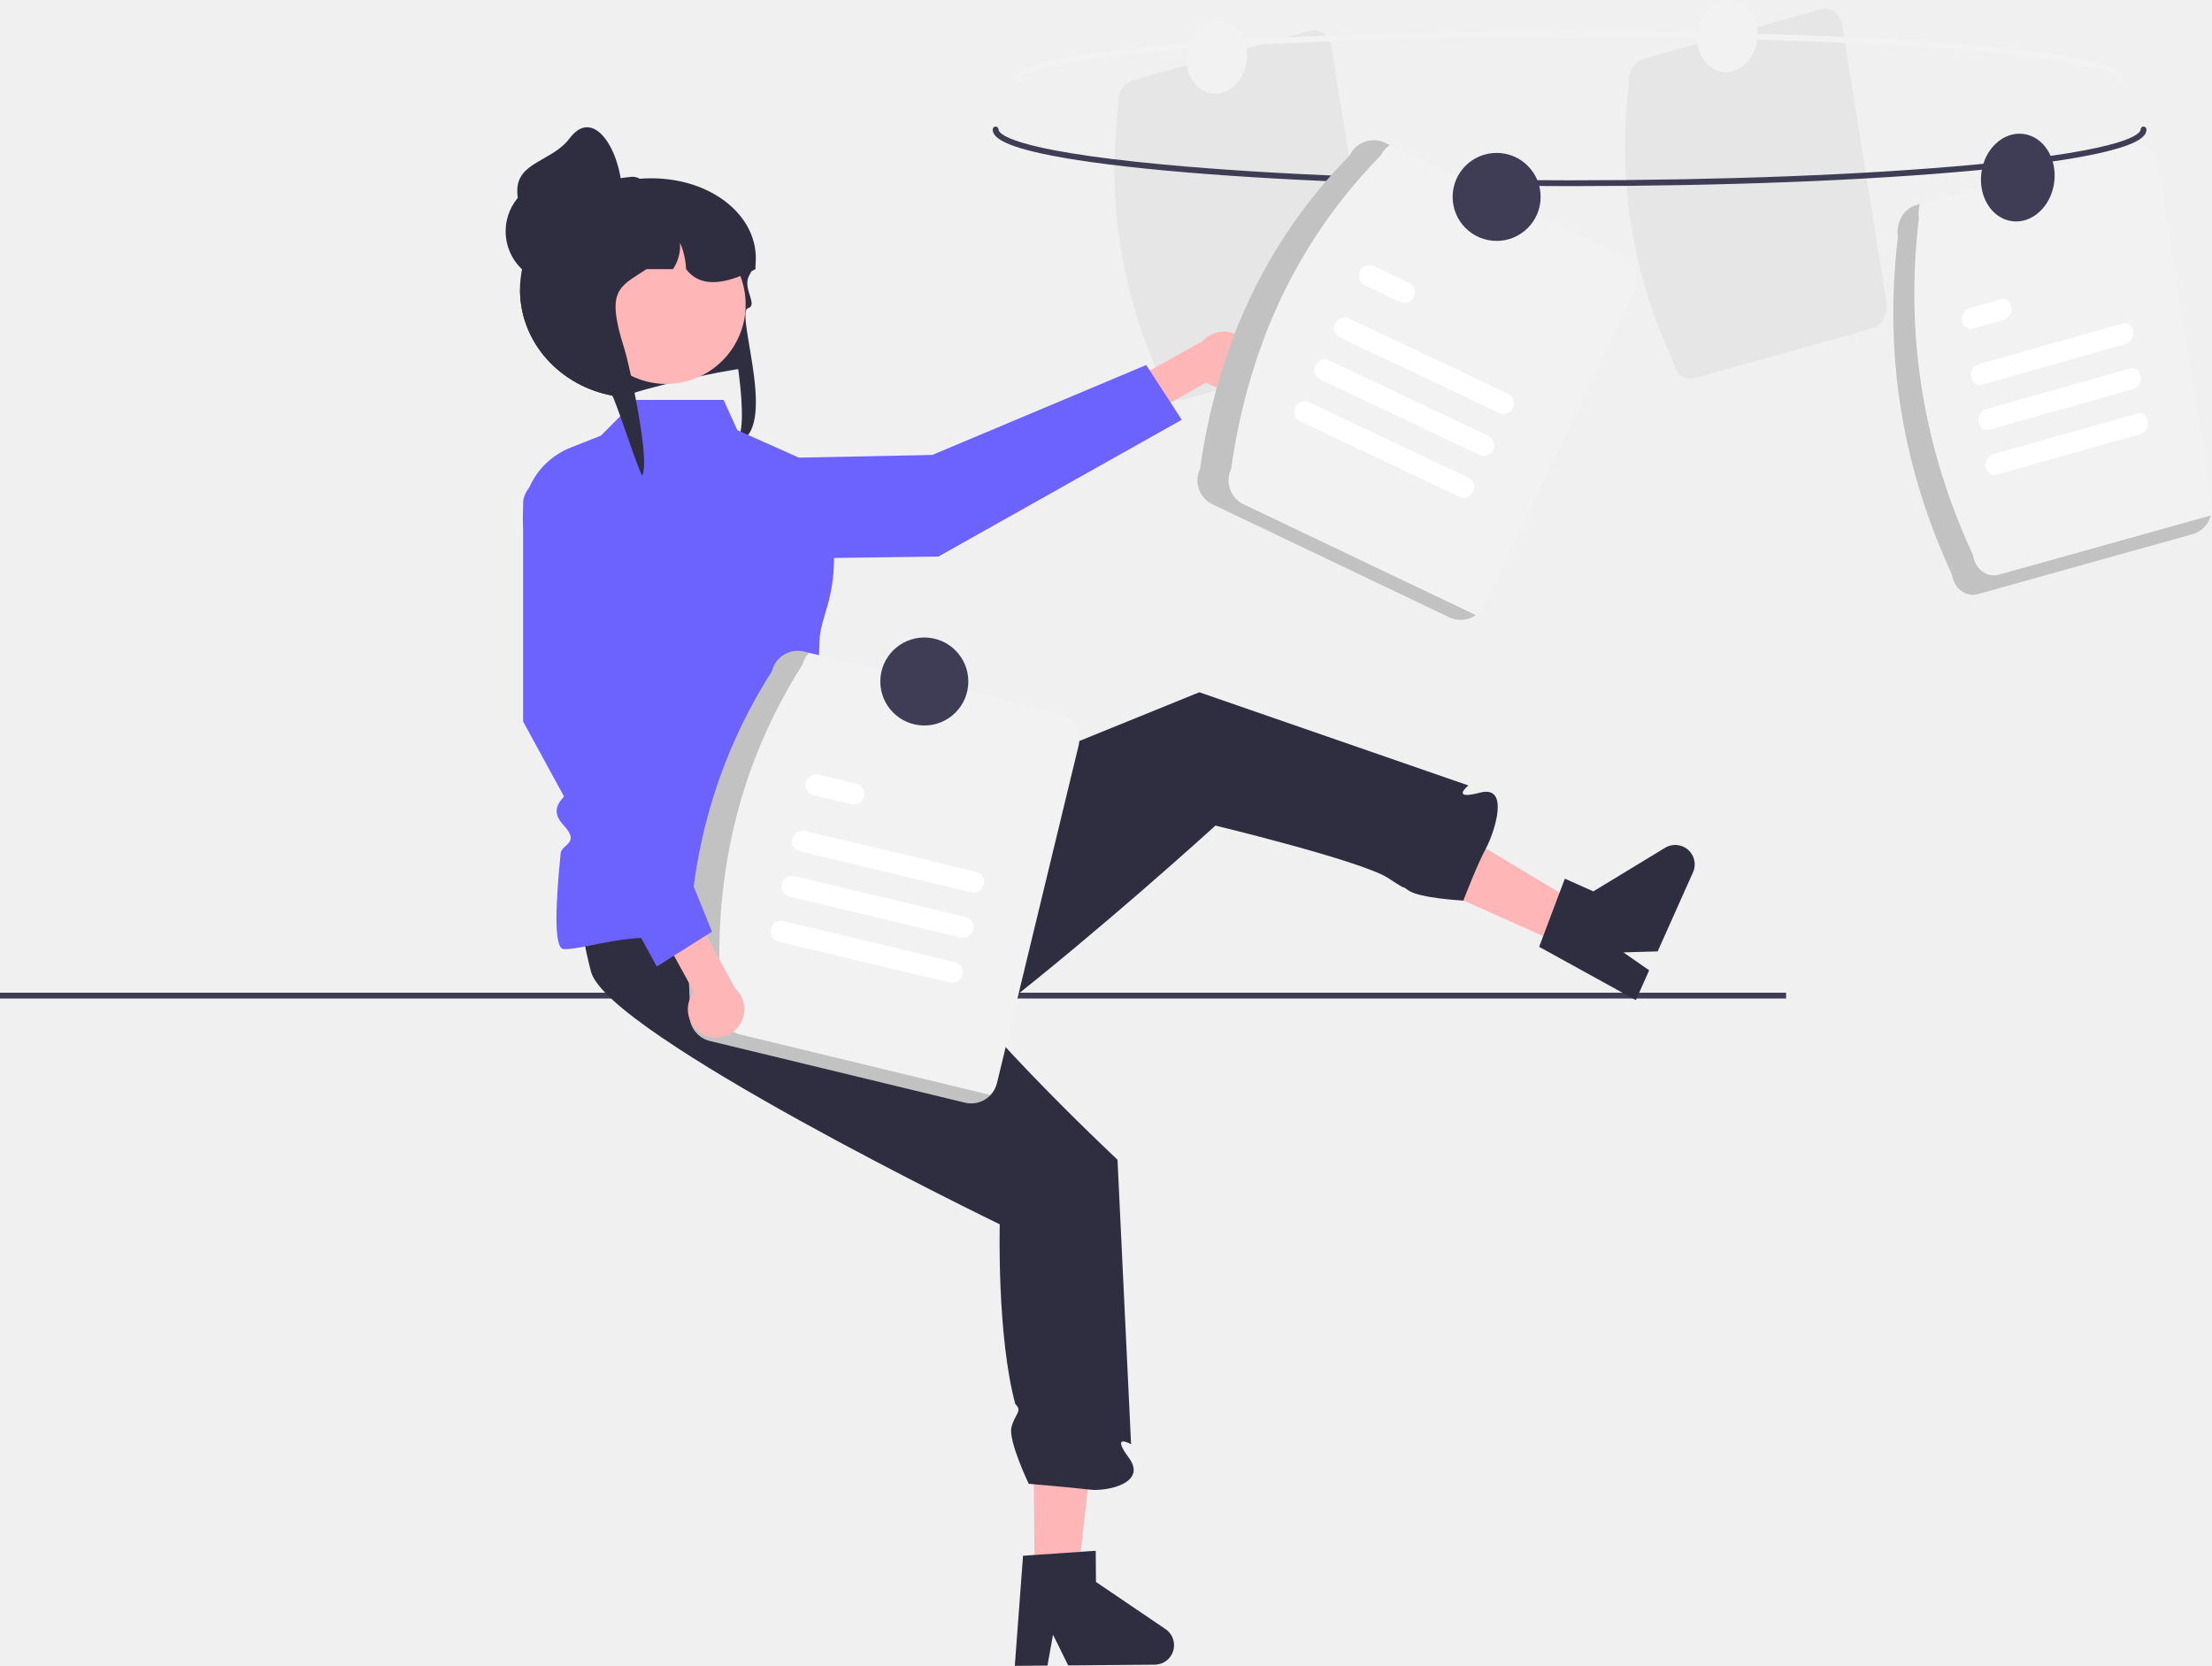
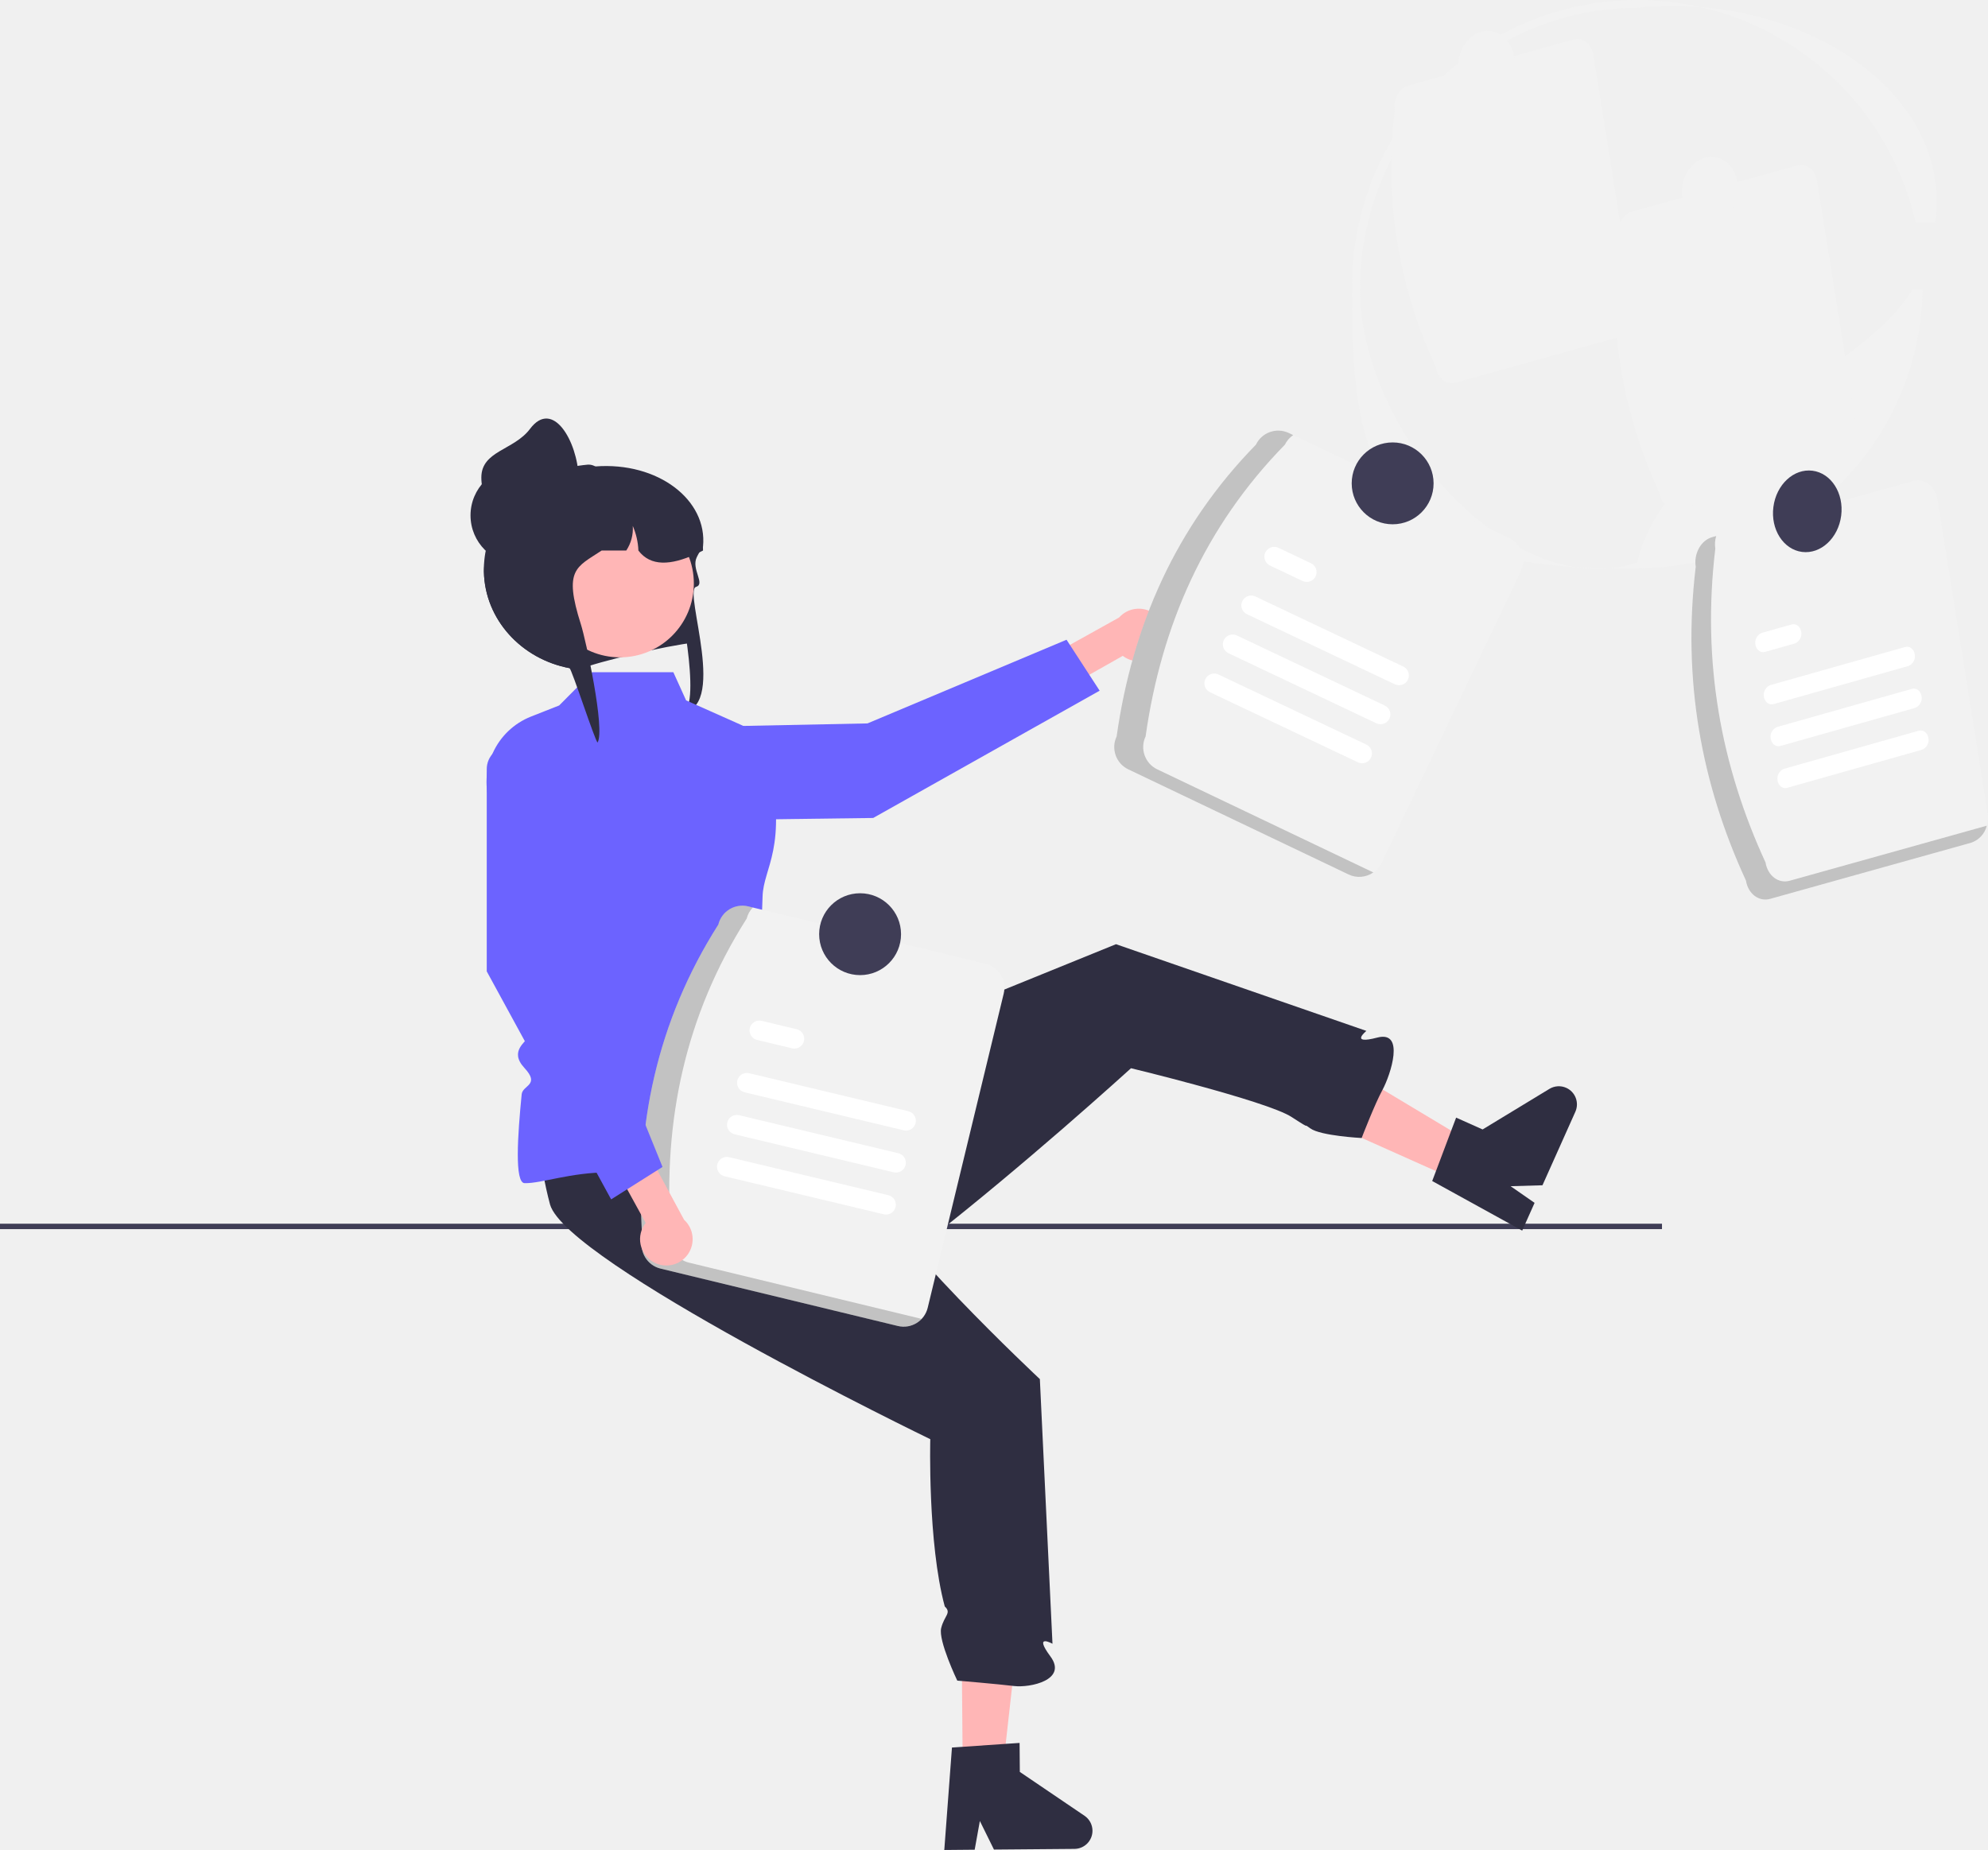
- <svg xmlns="http://www.w3.org/2000/svg" id="be90e983-52d2-402f-bf8c-618ff9c6c479" data-name="Layer 1" width="761.165" height="573.261" viewBox="0 0 761.165 573.261">
-   <path d="M795.191,287.925c-13.484-29.251-19.388-60.775-15.253-95.312-.639-4.018,1.601-8.044,5.006-9l61.045-17.055c3.407-.947,6.688,1.537,7.335,5.552L868.578,267.422c.639,4.018-1.601,8.044-5.006,9l-61.045,17.055C799.12,294.424,795.838,291.94,795.191,287.925Z" transform="translate(-219.4177 -163.3696)" fill="#e6e6e6" />
-   <ellipse cx="813.812" cy="175.772" rx="12.433" ry="10.378" transform="translate(315.7878 796.9819) rotate(-82.63777)" fill="#f2f2f2" />
-   <path d="M619.471,295.315c-13.484-29.251-19.388-60.775-15.253-95.312-.639-4.018,1.601-8.044,5.006-9l61.045-17.055c3.407-.947,6.688,1.537,7.335,5.552l15.253,95.312c.639,4.018-1.601,8.044-5.006,9l-61.045,17.055C623.399,301.814,620.117,299.33,619.471,295.315Z" transform="translate(-219.4177 -163.3696)" fill="#e6e6e6" />
-   <ellipse cx="638.092" cy="183.162" rx="12.433" ry="10.378" transform="translate(155.2552 629.153) rotate(-82.63777)" fill="#f2f2f2" />
-   <rect y="341.613" width="614.606" height="2" fill="#3f3d56" />
-   <path d="M469.418,268.982c-.725-2.538,9.411,20.72,7,21-10.983,1.26-35.319,6.94-42.968,10-.345-.04-.689-.08-1.023-.13-.821-.09-1.621-.22-2.411-.37-17.811-3.37-31.286-18-31.651-35.66-.02-.25-.02-.51-.02-.76a33.48,33.48,0,0,1,.193-3.65,34.333,34.333,0,0,1,.861-4.91l-.041-.01c-7.092-6.66-4.103-19.01,4.934-24.22a32.551,32.551,0,0,1,12.786-4.15,34.279,34.279,0,0,1,3.678-.2h11.54a53.631,53.631,0,0,1,7.244-1.05h.02c23.232-1.77,41.55,12.39,39.837,29.62-.01.02-.03.04-.041.06-.496.74-.932,1.44-1.317,2.11-.375.63-.689,1.23-.962,1.8-2.118,4.4,3.326,9.937-.284,10.97-4.8,1.374,12.625,46.55-6.375,46.55C479.66,318.61,471.418,275.982,469.418,268.982Z" transform="translate(-219.4177 -163.3696)" fill="#2f2e41" />
-   <polygon points="356.007 542.274 370.991 542.147 377.622 483.008 355.51 483.195 356.007 542.274" fill="#ffb6b6" />
-   <path d="M623.417,729.468a6.707,6.707,0,0,1-6.641,6.757l-29.79.249-5.215-10.571-1.915,10.625-11.24.102,2.838-37.895,3.911-.26,15.951-1.1,5.146-.345.09,10.722,23.93,16.231A6.696,6.696,0,0,1,623.417,729.468Z" transform="translate(-219.4177 -163.3696)" fill="#2f2e41" />
-   <path d="M594.418,675.982c-5.96-.72-21-2-21-2s-7.1-14.82-5.95-19.43c1.13-4.63,3.95-5.57,1.33-7.99-6.38-23.58-5.36-61.88-5.36-61.88s-34.34-16.63-69.11-35.88c-33.99-18.83-68.39-40.16-71.5-50.91a136.945,136.945,0,0,1-4.12-23.47c-.52-5.2-.84-10.3-1.04-14.87-.47-10.46-.28-18.19-.28-18.19l43.33-.72,28.7-.66h3v5l7.54,12.82s13.03,15.15,11.5,16.56c-1.85,1.71-1.29,3.23,5.28,4.47a21.362,21.362,0,0,0,5.66.23c10.61-.81,15.05,5.26,15.31,6.59,1.78,9.39,19.63,29.79,36.35,47.2h.01c15.43,16.08,29.89,29.6,29.89,29.6l.82,17.25,3.85,80.65s-7.22-4.04-.77,4.67C614.308,673.742,600.378,676.692,594.418,675.982Z" transform="translate(-219.4177 -163.3696)" fill="#2f2e41" />
-   <polygon points="537.561 325.082 543.678 311.402 492.655 280.775 483.627 300.962 537.561 325.082" fill="#ffb6b6" />
-   <path d="M798.607,454.717a6.707,6.707,0,0,1,3.383,8.85l-12.164,27.194-11.782.346,8.866,6.161-4.582,10.264-33.281-18.342,1.39-3.665,5.634-14.963,1.827-4.823,9.788,4.377,24.713-15.011A6.696,6.696,0,0,1,798.607,454.717Z" transform="translate(-219.4177 -163.3696)" fill="#2f2e41" />
-   <path d="M730.733,455.343c-.035.078-.077.149-.112.213-2.788,5.117-7.363,16.956-7.648,17.686a.109.109,0,0,0-.014.042s-15.095-.778-18.953-3.546c-3.865-2.789,1.984,1.62-6.929-4.211-4.609-3.032-20.395-7.765-34.534-11.632-13.155-3.598-24.876-6.427-24.876-6.427s-10.361,9.43-25.373,22.462l-.007.007C598.344,482.015,580.377,497.202,562.965,510.801c-37.278,10.965-76.624,20.465-86.459,15.127a136.945,136.945,0,0,1-19.598-13.554l10.128-26.548L493.821,457.775l28.195-11.457,11.03-4.485,15.445-6.268,83.62-33.975,92.603,32.075s-6.45,5.211,4.047,2.462C739.117,433.424,733.646,449.858,730.733,455.343Z" transform="translate(-219.4177 -163.3696)" fill="#2f2e41" />
-   <path d="M438.418,300.982h30l4.723,10.426,20.091,8.952A18.26,18.26,0,0,1,503.629,333.136c7.234,33.071-1.917,39.943-2.211,50.846-1,37-6.153,44.36-5.576,53.494.172,2.734,1.841,13.542,7.209,12.524s2.474,3.255,3.745,4.916c1.098,1.435,6.87-.469,3.247,4.298s11.868,17.768,2.376,17.768c-18,0-54,9-68,9s-24.819,4.151-31,4c-3.767-.092-2.589-17.659-1.084-32.872.341-3.445,6.956-3.355,1.02-9.742s1.051-9.706,1.064-11.387c.013-1.786,3.365-6.284-.817-13.642s-.327-4.313-.509-6.624c-1.4-17.805-3.406-40.507-3.406-40.507l-8.844-24.89A26.041,26.041,0,0,1,415.824,317.377l10.374-4.092Z" transform="translate(-219.4177 -163.3696)" fill="#6c63ff" />
-   <path d="M649.113,291.802a9.743,9.743,0,0,1-14.503,3.139l-42.261,23.926L582.857,308.804l50.402-28.05a9.73,9.73,0,0,1,15.854,11.048Z" transform="translate(-219.4177 -163.3696)" fill="#ffb6b6" />
-   <path d="M458.831,348.278l-.644,7.705,84.134-1.082,83.746-47.08-12.243-18.844L540.217,319.925l-52.316,1.061A29.776,29.776,0,0,0,458.831,348.278Z" transform="translate(-219.4177 -163.3696)" fill="#6c63ff" />
-   <circle cx="229.261" cy="104.798" r="27.322" fill="#ffb6b6" />
-   <path d="M479.397,255.982c-.456.24-.902.46-1.358.68-.476.23-.952.46-1.429.67-9.149,4.15-16.596,4.61-21.114-1.35a25.26,25.26,0,0,0-2.077-9.1,14.627,14.627,0,0,1-2.411,9.1h-9.098c-9.372,6.22-14.184,6.87-7.68,27.29,1.814,5.69,9.025,38.8,6.188,43.71-.821-.09-9.612-27.35-10.403-27.5-17.811-3.37-31.286-18-31.651-35.66.02-.9.081-1.8.172-2.68a47.717,47.717,0,0,1,3.86-5.04,30.593,30.593,0,0,1,3.171-13.61,31.304,31.304,0,0,1,11.895-12.94,55.164,55.164,0,0,1,9.503-3.57c.081-.02.152-.04.233-.06,1.003-.27,2.026-.52,3.05-.73a56.096,56.096,0,0,1,6.403-.97c.152-.01.304-.02.446-.02a4.825,4.825,0,0,1,2.442.67c.01,0,.01.01.02.01a4.597,4.597,0,0,1,1.358,1.21,4.65,4.65,0,0,1,.993,2.89h10.132q.562,0,1.125.03a27.166,27.166,0,0,1,26.19,25.54C479.386,255.032,479.397,255.502,479.397,255.982Z" transform="translate(-219.4177 -163.3696)" fill="#2f2e41" />
-   <circle cx="192" cy="79.613" r="18" fill="#2f2e41" />
-   <path d="M433.418,228.982c.344,9.935-8.059,18-18,18a18,18,0,0,1-18-18c0-9.941,12.039-10.044,18-18C423.85,199.728,432.954,215.584,433.418,228.982Z" transform="translate(-219.4177 -163.3696)" fill="#2f2e41" />
-   <path d="M456.952,510.563c-2.795-41.473,5.387-80.485,28.111-116.235a9.14,9.14,0,0,1,11.02-6.728l87.783,21.23a9.14,9.14,0,0,1,6.727,11.02l-28.111,116.235a9.14,9.14,0,0,1-11.02,6.727l-87.783-21.23A9.14,9.14,0,0,1,456.952,510.563Z" transform="translate(-219.4177 -163.3696)" fill="#f2f2f2" />
-   <path d="M474.155,519.371a9.14,9.14,0,0,1-6.727-11.02c-2.795-41.473,5.387-80.485,28.111-116.235a9.022,9.022,0,0,1,2.272-4.098l-1.727-.418a9.14,9.14,0,0,0-11.02,6.727c-22.724,35.75-30.906,74.762-28.111,116.235a9.14,9.14,0,0,0,6.727,11.02l87.783,21.23a9.099,9.099,0,0,0,8.748-2.629Z" transform="translate(-219.4177 -163.3696)" opacity="0.2" style="isolation:isolate" />
-   <path d="M553.635,470.44l-58.865-14.064a3.631,3.631,0,0,1,1.688-7.064l58.865,14.064a3.631,3.631,0,0,1-1.688,7.064Z" transform="translate(-219.4177 -163.3696)" fill="#fff" />
-   <path d="M512.348,440.101l-12.95-3.094a3.631,3.631,0,0,1,1.665-7.069l.022.005,12.95,3.094a3.631,3.631,0,0,1-1.688,7.064Z" transform="translate(-219.4177 -163.3696)" fill="#fff" />
-   <path d="M546.216,501.494l-58.865-14.064a3.631,3.631,0,0,1,1.688-7.064l58.865,14.064a3.631,3.631,0,1,1-1.665,7.069Z" transform="translate(-219.4177 -163.3696)" fill="#fff" />
-   <path d="M549.925,485.967l-58.865-14.064a3.631,3.631,0,0,1,1.679-7.066l.008.002L551.613,478.903a3.631,3.631,0,0,1-1.688,7.064Z" transform="translate(-219.4177 -163.3696)" fill="#fff" />
-   <circle cx="318.064" cy="234.52" r="15.141" fill="#3f3d56" />
-   <path d="M461.139,519.231a9.743,9.743,0,0,1-2.952-14.542l-23.38-42.565,10.183-9.362,27.4,50.758a9.73,9.73,0,0,1-11.251,15.711Z" transform="translate(-219.4177 -163.3696)" fill="#ffb6b6" />
-   <path d="M433.83,330.817,408.683,328.391a8.454,8.454,0,0,0-9.266,8.415v74.832l46,84.345,19-12-30-74Z" transform="translate(-219.4177 -163.3696)" fill="#6c63ff" />
-   <path d="M759.523,227.418c-52.784,0-102.414-1.926-139.747-5.423-18.179-1.703-32.461-3.688-42.449-5.9-14.614-3.236-16.304-6.217-16.304-8.177a1,1,0,1,1,2,0c0,1.127,2.745,7.009,56.939,12.086,37.273,3.491,86.836,5.414,139.561,5.414s102.288-1.923,139.561-5.414c54.194-5.077,56.939-10.959,56.939-12.086a1,1,0,0,1,2,0c0,1.96-1.69,4.941-16.304,8.177-9.988,2.212-24.27,4.197-42.449,5.9C861.937,225.492,812.307,227.418,759.523,227.418Z" transform="translate(-219.4177 -163.3696)" fill="#3f3d56" />
-   <path d="M949.023,191.272a1,1,0,0,1-1-1c0-.219-.621-5.419-54.583-9.745-35.766-2.867-83.326-4.446-133.917-4.446s-98.151,1.579-133.917,4.446c-53.962,4.326-54.583,9.525-54.583,9.745a1,1,0,0,1-2,0c0-1.785,0-7.215,56.423-11.738,35.817-2.872,83.434-4.453,134.077-4.453S857.783,175.662,893.6,178.534c56.423,4.523,56.423,9.954,56.423,11.738A1,1,0,0,1,949.023,191.272Z" transform="translate(-219.4177 -163.3696)" fill="#f2f2f2" />
-   <path d="M632.354,324.744c5.831-41.156,21.894-77.637,51.511-107.923a9.14,9.14,0,0,1,12.171-4.307l81.506,38.902a9.14,9.14,0,0,1,4.306,12.171l-51.511,107.923a9.14,9.14,0,0,1-12.171,4.307l-81.506-38.902A9.14,9.14,0,0,1,632.354,324.744Z" transform="translate(-219.4177 -163.3696)" fill="#f2f2f2" />
-   <path d="M647.367,336.916a9.14,9.14,0,0,1-4.307-12.171c5.831-41.157,21.894-77.637,51.511-107.923a9.022,9.022,0,0,1,3.069-3.541l-1.604-.766a9.14,9.14,0,0,0-12.171,4.306c-29.617,30.287-45.68,66.767-51.511,107.923a9.14,9.14,0,0,0,4.307,12.171L718.167,375.818a9.099,9.099,0,0,0,9.102-.766Z" transform="translate(-219.4177 -163.3696)" opacity="0.2" style="isolation:isolate" />
-   <path d="M735.239,305.454l-54.691-25.918a3.631,3.631,0,0,1,3.11-6.563l54.691,25.918a3.631,3.631,0,0,1-3.11,6.563Z" transform="translate(-219.4177 -163.3696)" fill="#fff" />
-   <path d="M701.108,267.243l-12.032-5.702a3.631,3.631,0,1,1,3.089-6.573l.021.01,12.032,5.702a3.631,3.631,0,0,1-3.11,6.563Z" transform="translate(-219.4177 -163.3696)" fill="#fff" />
-   <path d="M721.566,334.306l-54.691-25.918a3.631,3.631,0,0,1,3.11-6.563l54.691,25.918a3.631,3.631,0,1,1-3.089,6.573Z" transform="translate(-219.4177 -163.3696)" fill="#fff" />
-   <path d="M728.403,319.88l-54.691-25.918a3.631,3.631,0,0,1,3.102-6.567l.008.004,54.691,25.918a3.631,3.631,0,0,1-3.11,6.563Z" transform="translate(-219.4177 -163.3696)" fill="#fff" />
-   <circle cx="515" cy="67.762" r="15.141" fill="#3f3d56" />
-   <path d="M891.077,361.062C874.656,325.439,867.465,287.047,872.501,244.987c-.778-4.893,1.949-9.796,6.097-10.961l74.343-20.77c4.149-1.153,8.146,1.871,8.933,6.762l18.575,116.074c.778,4.893-1.949,9.796-6.097,10.961l-74.343,20.77C895.86,368.977,891.864,365.952,891.077,361.062Z" transform="translate(-219.4177 -163.3696)" fill="#f2f2f2" />
-   <path d="M907.247,361.125c-4.149,1.153-8.145-1.871-8.933-6.762-16.421-35.623-23.612-74.015-18.576-116.074a10.728,10.728,0,0,1,.323-4.671l-1.463.409c-4.147,1.165-6.875,6.068-6.097,10.961-5.036,42.06,2.155,80.452,18.576,116.074.787,4.89,4.784,7.915,8.933,6.762l74.343-20.77a8.834,8.834,0,0,0,5.774-6.29Z" transform="translate(-219.4177 -163.3696)" opacity="0.2" style="isolation:isolate" />
-   <path d="M951.08,281.705l-49.793,14.081c-1.65.464-3.243-.737-3.557-2.683a3.858,3.858,0,0,1,2.412-4.362l49.793-14.081c1.651-.46,3.241.744,3.552,2.691a3.859,3.859,0,0,1-2.408,4.353Z" transform="translate(-219.4177 -163.3696)" fill="#fff" />
-   <path d="M909.103,273.372,898.149,276.47c-1.649.473-3.246-.72-3.568-2.664a3.862,3.862,0,0,1,2.404-4.376l.019-.005,10.954-3.098c1.651-.46,3.241.744,3.552,2.691A3.859,3.859,0,0,1,909.103,273.372Z" transform="translate(-219.4177 -163.3696)" fill="#fff" />
-   <path d="M956.113,312.676l-49.793,14.081c-1.651.46-3.241-.744-3.552-2.691a3.859,3.859,0,0,1,2.408-4.353L954.968,305.631c1.649-.473,3.246.72,3.568,2.664a3.862,3.862,0,0,1-2.404,4.376Z" transform="translate(-219.4177 -163.3696)" fill="#fff" />
-   <path d="M953.597,297.191l-49.793,14.081c-1.65.469-3.245-.727-3.563-2.672a3.859,3.859,0,0,1,2.411-4.37l.007-.002,49.793-14.081c1.651-.46,3.241.744,3.552,2.691a3.859,3.859,0,0,1-2.408,4.353Z" transform="translate(-219.4177 -163.3696)" fill="#fff" />
-   <ellipse cx="913.754" cy="224.478" rx="15.141" ry="12.638" transform="translate(354.6191 938.5635) rotate(-82.63777)" fill="#3f3d56" />
+ <svg xmlns="http://www.w3.org/2000/svg" id="b1c343be-cdfe-41a8-962b-7c71198545c6" data-name="Layer 1" width="735.165" height="684.285" viewBox="0 0 735.165 684.285">
+   <path d="M940.795,190h7.301c5.593-42.939-37.441-75.546-86.799-79.526A105.837,105.837,0,0,1,940.795,190Z" transform="translate(-232.4177 -107.8573)" fill="#f2f2f2" />
+   <path d="M827.188,318.111q-6.197-.076-11.875-.418A50.575,50.575,0,0,0,827.188,318.111Z" transform="translate(-232.4177 -107.8573)" fill="#f2f2f2" />
+   <path d="M735.324,213.348c.953-56.559,46.021-102.588,102.588-102.588a125.181,125.181,0,0,1,23.384-.286,105.523,105.523,0,0,0-128.875,102.874c0,53.63,1.919,99.385,82.892,104.345C774.289,311.462,734.576,257.759,735.324,213.348Z" transform="translate(-232.4177 -107.8573)" fill="#f2f2f2" />
+   <path d="M939.585,215c-18.543,31.723-91.452,54.987-101.673,100.937a46.801,46.801,0,0,1-10.725,2.174c3.36.041,6.825.028,10.427-.055,57.615,0,104.874-45.662,105.767-103.056Z" transform="translate(-232.4177 -107.8573)" fill="#f2f2f2" />
+   <path d="M846.191,290.437c-13.484-29.251-19.388-60.775-15.253-95.312-.639-4.018,1.601-8.044,5.006-9l61.045-17.055c3.407-.947,6.688,1.537,7.335,5.552l15.253,95.312c.639,4.018-1.601,8.044-5.006,9l-61.045,17.055C850.12,296.936,846.838,294.453,846.191,290.437Z" transform="translate(-232.4177 -107.8573)" fill="#f2f2f2" />
+   <ellipse cx="864.812" cy="178.285" rx="12.433" ry="10.378" transform="translate(344.761 905.2641) rotate(-82.63777)" fill="#f2f2f2" />
+   <path d="M763.471,243.827c-13.484-29.251-19.388-60.775-15.253-95.312-.639-4.018,1.601-8.044,5.006-9l61.045-17.055c3.407-.947,6.688,1.537,7.335,5.552l15.253,95.312c.639,4.018-1.601,8.044-5.006,9l-61.045,17.055C767.399,250.327,764.117,247.843,763.471,243.827Z" transform="translate(-232.4177 -107.8573)" fill="#f2f2f2" />
+   <ellipse cx="782.092" cy="131.675" rx="12.433" ry="10.378" transform="translate(318.866 782.5882) rotate(-82.63777)" fill="#f2f2f2" />
+   <rect y="452.637" width="614.606" height="2" fill="#3f3d56" />
+   <path d="M482.418,324.495c-.725-2.538,9.411,20.72,7,21-10.983,1.26-35.319,6.94-42.968,10-.345-.04-.689-.08-1.023-.13-.821-.09-1.621-.22-2.411-.37-17.811-3.37-31.286-18-31.651-35.66-.02-.25-.02-.51-.02-.76a33.48,33.48,0,0,1,.193-3.65,34.333,34.333,0,0,1,.861-4.91l-.041-.01c-7.092-6.66-4.103-19.01,4.934-24.22a32.551,32.551,0,0,1,12.786-4.15,34.279,34.279,0,0,1,3.678-.2h11.54a53.631,53.631,0,0,1,7.244-1.05h.02c23.232-1.77,41.55,12.39,39.837,29.62-.01.02-.03.04-.041.06-.496.74-.932,1.44-1.317,2.11-.375.63-.689,1.23-.962,1.8-2.118,4.4,3.326,9.937-.284,10.97-4.8,1.374,12.625,46.55-6.375,46.55C492.66,374.122,484.418,331.495,482.418,324.495Z" transform="translate(-232.4177 -107.8573)" fill="#2f2e41" />
+   <polygon points="356.007 653.298 370.991 653.171 377.622 594.033 355.51 594.219 356.007 653.298" fill="#ffb6b6" />
+   <path d="M636.417,784.981a6.707,6.707,0,0,1-6.641,6.757l-29.79.249-5.215-10.571-1.915,10.625-11.24.102,2.838-37.895,3.911-.26,15.951-1.1,5.146-.345.09,10.722,23.93,16.231A6.696,6.696,0,0,1,636.417,784.981Z" transform="translate(-232.4177 -107.8573)" fill="#2f2e41" />
+   <path d="M607.418,731.495c-5.96-.72-21-2-21-2s-7.1-14.82-5.95-19.43c1.13-4.63,3.95-5.57,1.33-7.99-6.38-23.58-5.36-61.88-5.36-61.88s-34.34-16.63-69.11-35.88c-33.99-18.83-68.39-40.16-71.5-50.91a136.945,136.945,0,0,1-4.12-23.47c-.52-5.2-.84-10.3-1.04-14.87-.47-10.46-.28-18.19-.28-18.19l43.33-.72,28.7-.66h3v5l7.54,12.82s13.03,15.15,11.5,16.56c-1.85,1.71-1.29,3.23,5.28,4.47a21.362,21.362,0,0,0,5.66.23c10.61-.81,15.05,5.26,15.31,6.59,1.78,9.39,19.63,29.79,36.35,47.2h.01c15.43,16.08,29.89,29.6,29.89,29.6l.82,17.25,3.85,80.65s-7.22-4.04-.77,4.67C627.308,729.255,613.378,732.205,607.418,731.495Z" transform="translate(-232.4177 -107.8573)" fill="#2f2e41" />
+   <polygon points="537.561 436.107 543.678 422.427 492.655 391.8 483.627 411.987 537.561 436.107" fill="#ffb6b6" />
+   <path d="M811.607,510.229a6.707,6.707,0,0,1,3.383,8.85l-12.164,27.194-11.782.346,8.866,6.161-4.582,10.264-33.281-18.342,1.39-3.665,5.634-14.963,1.827-4.823,9.788,4.377,24.713-15.011A6.696,6.696,0,0,1,811.607,510.229Z" transform="translate(-232.4177 -107.8573)" fill="#2f2e41" />
+   <path d="M743.733,510.855c-.035.078-.077.149-.112.213-2.788,5.117-7.363,16.956-7.648,17.686a.109.109,0,0,0-.014.042s-15.095-.778-18.953-3.546c-3.865-2.789,1.984,1.62-6.929-4.211-4.609-3.032-20.395-7.765-34.534-11.632-13.155-3.598-24.876-6.427-24.876-6.427s-10.361,9.43-25.373,22.462l-.007.007c-13.943,12.077-31.91,27.264-49.322,40.863-37.278,10.965-76.624,20.465-86.459,15.127a136.945,136.945,0,0,1-19.598-13.554l10.128-26.548L506.821,513.288l28.195-11.457,11.03-4.485,15.445-6.268,83.62-33.975,92.603,32.075s-6.45,5.211,4.047,2.462C752.117,488.936,746.646,505.37,743.733,510.855Z" transform="translate(-232.4177 -107.8573)" fill="#2f2e41" />
+   <path d="M451.418,356.495h30l4.723,10.426,20.091,8.952A18.26,18.26,0,0,1,516.629,388.649c7.234,33.071-1.917,39.943-2.211,50.846-1,37-6.153,44.36-5.576,53.494.172,2.734,1.841,13.542,7.209,12.524s2.474,3.255,3.745,4.916c1.098,1.435,6.87-.469,3.247,4.298s11.868,17.768,2.376,17.768c-18,0-54,9-68,9s-24.819,4.151-31,4c-3.767-.092-2.589-17.659-1.084-32.872.341-3.445,6.956-3.355,1.02-9.742s1.051-9.706,1.064-11.387c.013-1.786,3.365-6.284-.817-13.642s-.327-4.313-.509-6.624c-1.4-17.805-3.406-40.507-3.406-40.507l-8.844-24.89a26.041,26.041,0,0,1,14.982-32.943l10.374-4.092Z" transform="translate(-232.4177 -107.8573)" fill="#6c63ff" />
+   <path d="M662.113,347.314a9.743,9.743,0,0,1-14.503,3.139l-42.261,23.926-9.492-10.062,50.402-28.05a9.73,9.73,0,0,1,15.854,11.048Z" transform="translate(-232.4177 -107.8573)" fill="#ffb6b6" />
+   <path d="M471.831,403.79l-.644,7.705,84.134-1.082,83.746-47.08-12.243-18.844-73.608,30.949-52.316,1.061A29.776,29.776,0,0,0,471.831,403.79Z" transform="translate(-232.4177 -107.8573)" fill="#6c63ff" />
+   <circle cx="229.261" cy="215.822" r="27.322" fill="#ffb6b6" />
+   <path d="M492.397,311.495c-.456.24-.902.46-1.358.68-.476.23-.952.46-1.429.67-9.149,4.15-16.596,4.61-21.114-1.35a25.26,25.26,0,0,0-2.077-9.1,14.627,14.627,0,0,1-2.411,9.1h-9.098c-9.372,6.22-14.184,6.87-7.68,27.29,1.814,5.69,9.025,38.8,6.188,43.71-.821-.09-9.612-27.35-10.403-27.5-17.811-3.37-31.286-18-31.651-35.66.02-.9.081-1.8.172-2.68a47.717,47.717,0,0,1,3.86-5.04,30.593,30.593,0,0,1,3.171-13.61,31.304,31.304,0,0,1,11.895-12.94,55.163,55.163,0,0,1,9.503-3.57c.081-.02.152-.04.233-.06,1.003-.27,2.026-.52,3.05-.73a56.096,56.096,0,0,1,6.403-.97c.152-.01.304-.02.446-.02a4.825,4.825,0,0,1,2.442.67c.01,0,.01.01.02.01a4.597,4.597,0,0,1,1.358,1.21,4.65,4.65,0,0,1,.993,2.89h10.132q.562,0,1.125.03a27.166,27.166,0,0,1,26.19,25.54C492.386,310.545,492.397,311.015,492.397,311.495Z" transform="translate(-232.4177 -107.8573)" fill="#2f2e41" />
+   <circle cx="192" cy="190.637" r="18" fill="#2f2e41" />
+   <path d="M446.418,284.495c.344,9.935-8.059,18-18,18a18,18,0,0,1-18-18c0-9.941,12.039-10.044,18-18C436.85,255.24,445.954,271.096,446.418,284.495Z" transform="translate(-232.4177 -107.8573)" fill="#2f2e41" />
+   <path d="M469.952,566.075c-2.795-41.473,5.387-80.485,28.111-116.235a9.14,9.14,0,0,1,11.02-6.728l87.783,21.23a9.14,9.14,0,0,1,6.727,11.02l-28.111,116.235a9.14,9.14,0,0,1-11.02,6.727l-87.783-21.23A9.14,9.14,0,0,1,469.952,566.075Z" transform="translate(-232.4177 -107.8573)" fill="#f2f2f2" />
+   <path d="M487.155,574.884a9.14,9.14,0,0,1-6.727-11.02c-2.795-41.473,5.387-80.485,28.111-116.235a9.022,9.022,0,0,1,2.272-4.098l-1.727-.418a9.14,9.14,0,0,0-11.02,6.727c-22.724,35.75-30.906,74.762-28.111,116.235A9.14,9.14,0,0,0,476.68,577.095l87.783,21.23a9.099,9.099,0,0,0,8.748-2.629Z" transform="translate(-232.4177 -107.8573)" opacity="0.2" style="isolation:isolate" />
+   <path d="M566.635,525.952l-58.865-14.064a3.631,3.631,0,0,1,1.688-7.064l58.865,14.064a3.631,3.631,0,0,1-1.688,7.064Z" transform="translate(-232.4177 -107.8573)" fill="#fff" />
+   <path d="M525.348,495.614l-12.95-3.094a3.631,3.631,0,0,1,1.665-7.069l.022.005,12.95,3.094a3.631,3.631,0,0,1-1.688,7.064Z" transform="translate(-232.4177 -107.8573)" fill="#fff" />
+   <path d="M559.216,557.006l-58.865-14.064a3.631,3.631,0,0,1,1.688-7.064l58.865,14.064a3.631,3.631,0,1,1-1.665,7.069Z" transform="translate(-232.4177 -107.8573)" fill="#fff" />
+   <path d="M562.925,541.479,504.061,527.416a3.631,3.631,0,0,1,1.679-7.066l.008.002L564.613,534.416a3.631,3.631,0,0,1-1.688,7.064Z" transform="translate(-232.4177 -107.8573)" fill="#fff" />
+   <circle cx="318.064" cy="345.545" r="15.141" fill="#3f3d56" />
+   <path d="M474.139,574.744a9.743,9.743,0,0,1-2.952-14.542l-23.38-42.565,10.183-9.362,27.4,50.758a9.73,9.73,0,0,1-11.251,15.711Z" transform="translate(-232.4177 -107.8573)" fill="#ffb6b6" />
+   <path d="M446.83,386.329,421.683,383.903a8.454,8.454,0,0,0-9.266,8.415V467.15l46,84.345,19-12-30-74Z" transform="translate(-232.4177 -107.8573)" fill="#6c63ff" />
+   <path d="M645.354,380.257c5.831-41.156,21.894-77.637,51.511-107.923a9.14,9.14,0,0,1,12.171-4.307l81.506,38.902a9.14,9.14,0,0,1,4.306,12.171l-51.511,107.923a9.14,9.14,0,0,1-12.171,4.307l-81.506-38.902A9.14,9.14,0,0,1,645.354,380.257Z" transform="translate(-232.4177 -107.8573)" fill="#f2f2f2" />
+   <path d="M660.367,392.428a9.14,9.14,0,0,1-4.307-12.171c5.831-41.157,21.894-77.637,51.511-107.923a9.022,9.022,0,0,1,3.069-3.541l-1.604-.766a9.14,9.14,0,0,0-12.171,4.306c-29.617,30.287-45.68,66.767-51.511,107.923a9.14,9.14,0,0,0,4.307,12.171L731.167,431.33a9.099,9.099,0,0,0,9.102-.766Z" transform="translate(-232.4177 -107.8573)" opacity="0.2" style="isolation:isolate" />
+   <path d="M748.239,360.966l-54.691-25.918a3.631,3.631,0,0,1,3.11-6.563l54.691,25.918a3.631,3.631,0,0,1-3.11,6.563Z" transform="translate(-232.4177 -107.8573)" fill="#fff" />
+   <path d="M714.108,322.755l-12.032-5.702a3.631,3.631,0,1,1,3.089-6.573l.021.01,12.032,5.702a3.631,3.631,0,0,1-3.11,6.563Z" transform="translate(-232.4177 -107.8573)" fill="#fff" />
+   <path d="M734.566,389.819l-54.691-25.918a3.631,3.631,0,0,1,3.11-6.563l54.691,25.918a3.631,3.631,0,1,1-3.089,6.573Z" transform="translate(-232.4177 -107.8573)" fill="#fff" />
+   <path d="M741.403,375.393l-54.691-25.918a3.631,3.631,0,0,1,3.102-6.567l.008.004,54.691,25.918a3.631,3.631,0,0,1-3.11,6.563Z" transform="translate(-232.4177 -107.8573)" fill="#fff" />
+   <circle cx="515" cy="178.787" r="15.141" fill="#3f3d56" />
+   <path d="M878.077,433.574c-16.421-35.623-23.612-74.015-18.575-116.074-.778-4.893,1.949-9.796,6.097-10.961l74.343-20.77c4.149-1.153,8.146,1.871,8.933,6.762l18.575,116.074c.778,4.893-1.949,9.796-6.097,10.961l-74.343,20.77C882.86,441.489,878.864,438.464,878.077,433.574Z" transform="translate(-232.4177 -107.8573)" fill="#f2f2f2" />
+   <path d="M894.247,433.637c-4.149,1.153-8.145-1.871-8.933-6.762-16.421-35.623-23.612-74.015-18.576-116.074a10.728,10.728,0,0,1,.323-4.671l-1.463.409c-4.147,1.165-6.875,6.068-6.097,10.961-5.036,42.06,2.155,80.452,18.576,116.074.787,4.89,4.784,7.915,8.933,6.762l74.343-20.77a8.834,8.834,0,0,0,5.774-6.29Z" transform="translate(-232.4177 -107.8573)" opacity="0.2" style="isolation:isolate" />
+   <path d="M938.08,354.218,888.288,368.299c-1.65.464-3.243-.737-3.557-2.683a3.858,3.858,0,0,1,2.412-4.362l49.793-14.081c1.651-.46,3.241.744,3.552,2.691a3.859,3.859,0,0,1-2.408,4.353Z" transform="translate(-232.4177 -107.8573)" fill="#fff" />
+   <path d="M896.103,345.885,885.149,348.982c-1.649.473-3.246-.72-3.568-2.664a3.862,3.862,0,0,1,2.404-4.376l.019-.005,10.954-3.098c1.651-.46,3.241.744,3.552,2.691A3.859,3.859,0,0,1,896.103,345.885Z" transform="translate(-232.4177 -107.8573)" fill="#fff" />
+   <path d="M943.113,385.188l-49.793,14.081c-1.651.46-3.241-.744-3.552-2.691a3.859,3.859,0,0,1,2.408-4.353L941.968,378.143c1.649-.473,3.246.72,3.568,2.664a3.862,3.862,0,0,1-2.404,4.376Z" transform="translate(-232.4177 -107.8573)" fill="#fff" />
+   <path d="M940.597,369.703l-49.793,14.081c-1.65.469-3.245-.727-3.563-2.672a3.859,3.859,0,0,1,2.411-4.37l.007-.002L939.452,362.658c1.651-.46,3.241.744,3.552,2.691a3.859,3.859,0,0,1-2.408,4.353Z" transform="translate(-232.4177 -107.8573)" fill="#fff" />
+   <ellipse cx="900.754" cy="296.99" rx="15.141" ry="12.638" transform="translate(258.3704 1044.403) rotate(-82.63777)" fill="#3f3d56" />
</svg>
